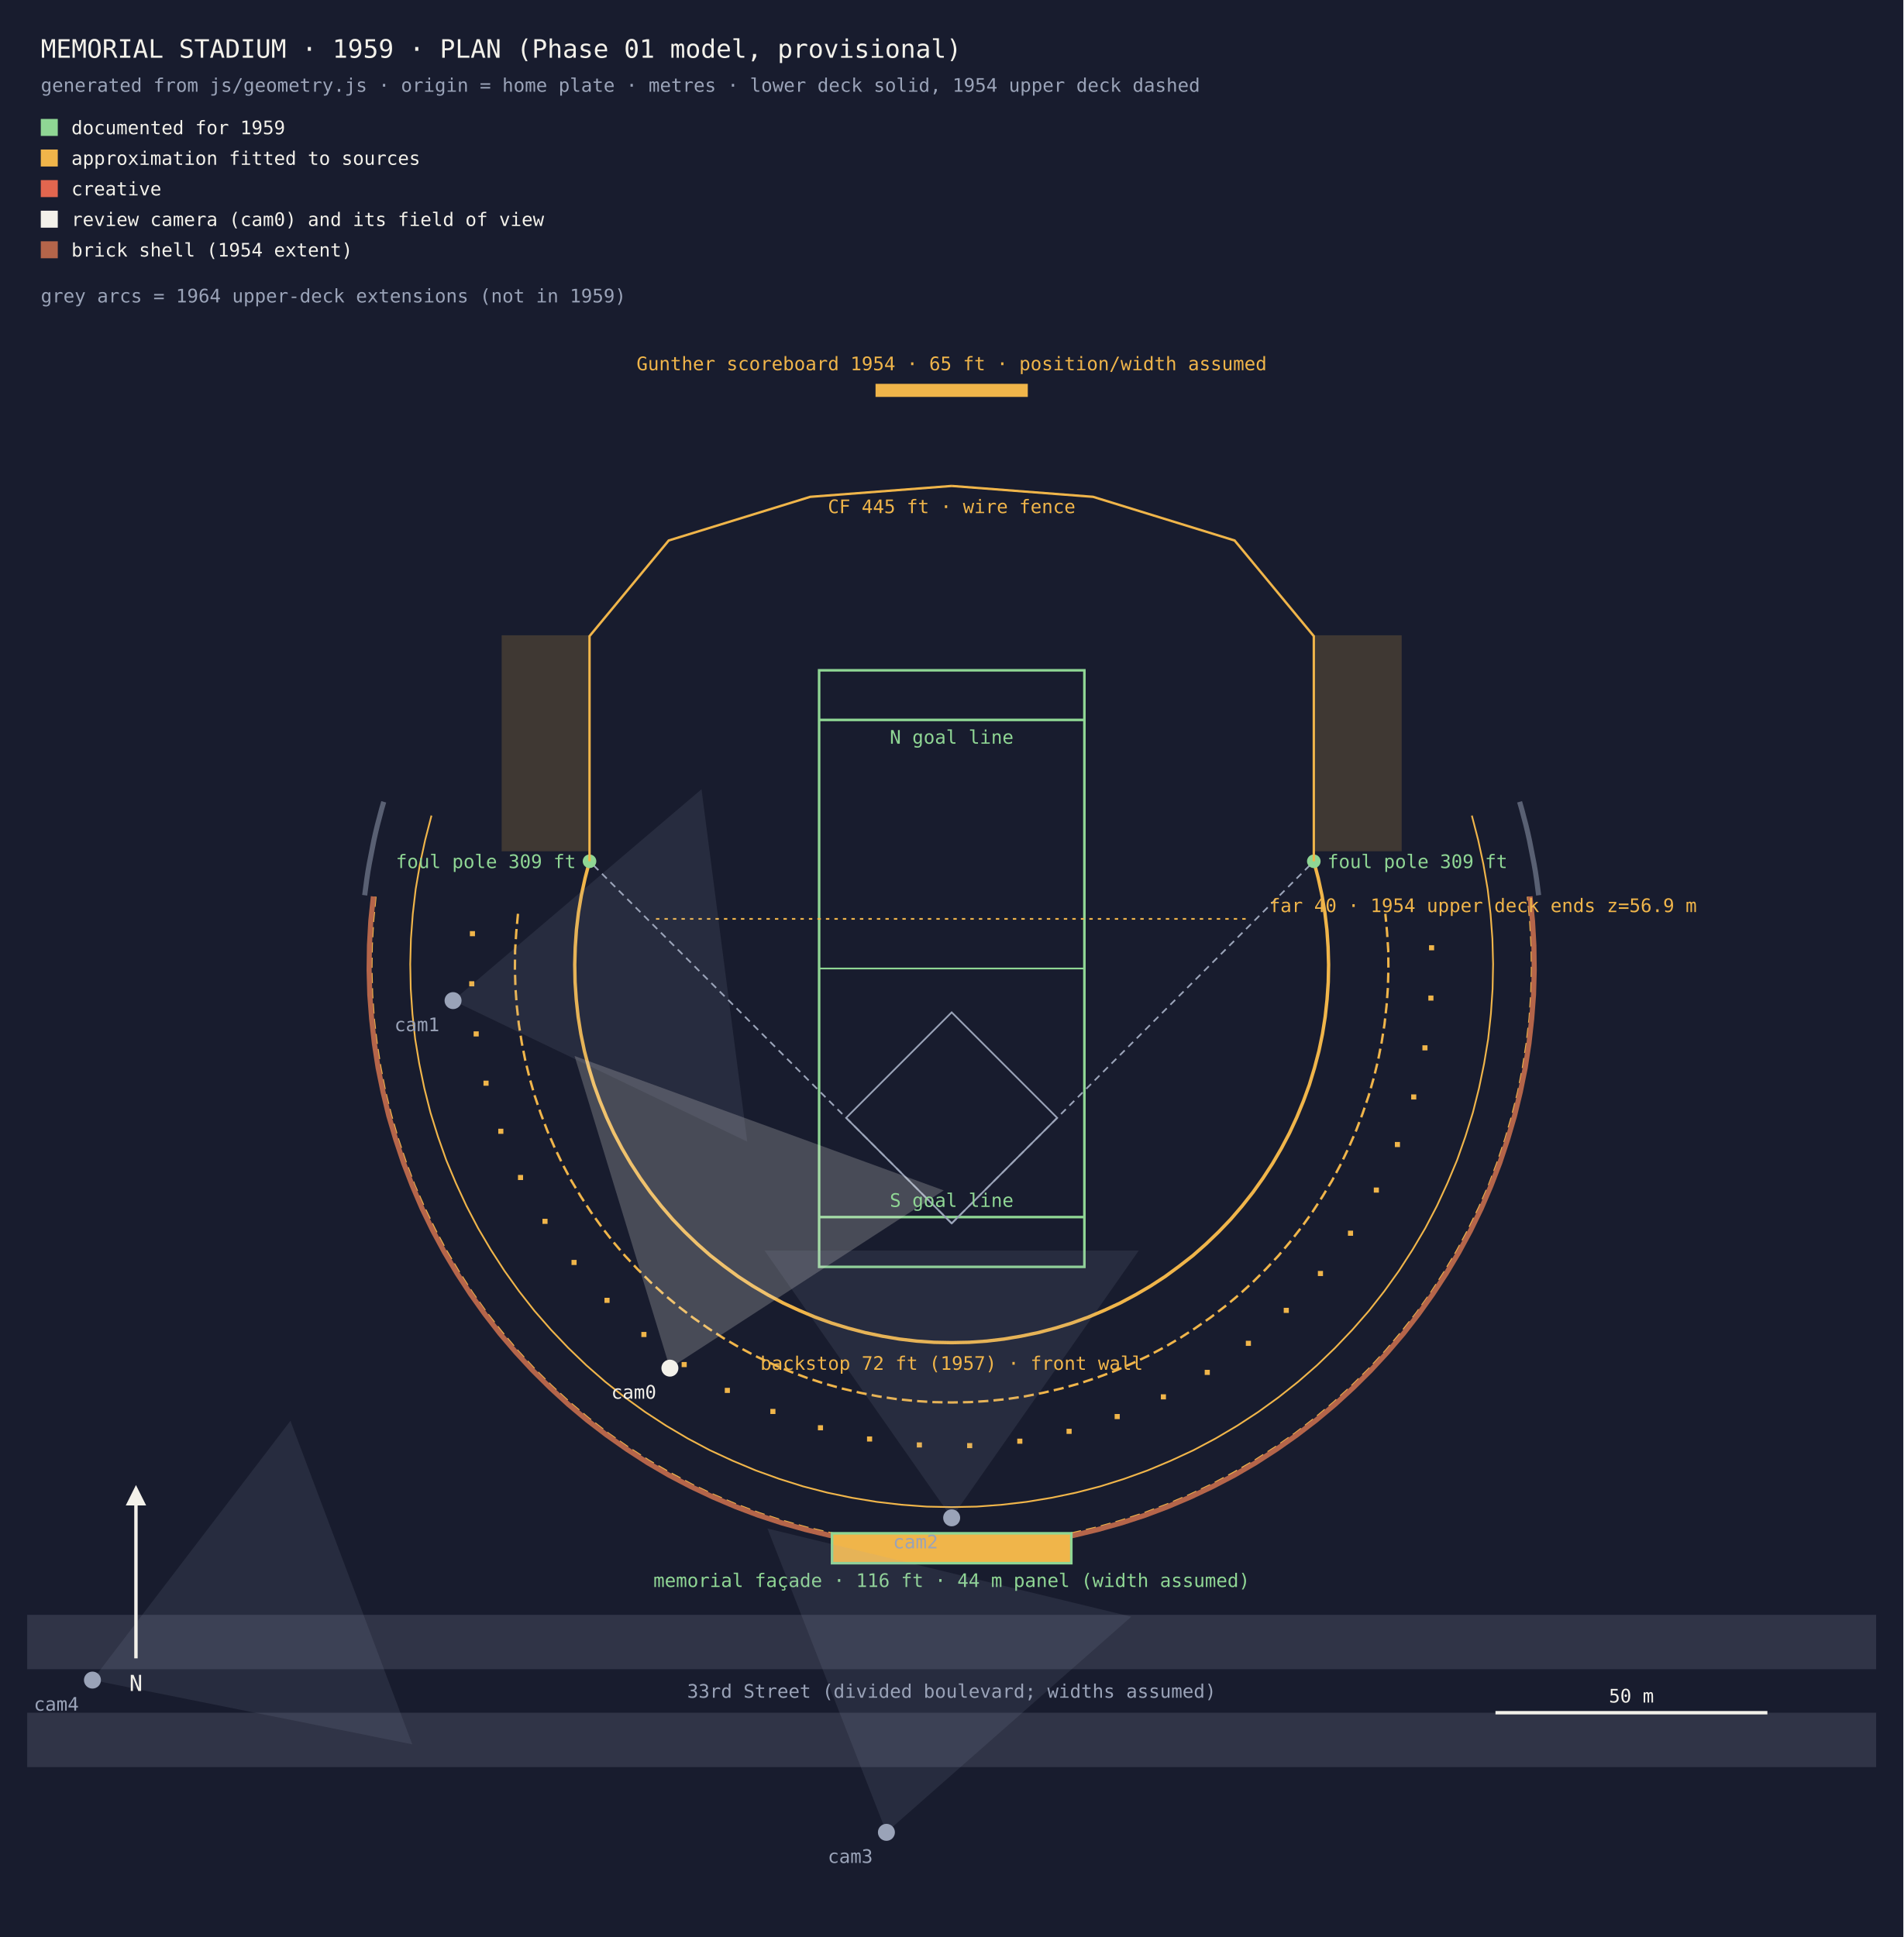
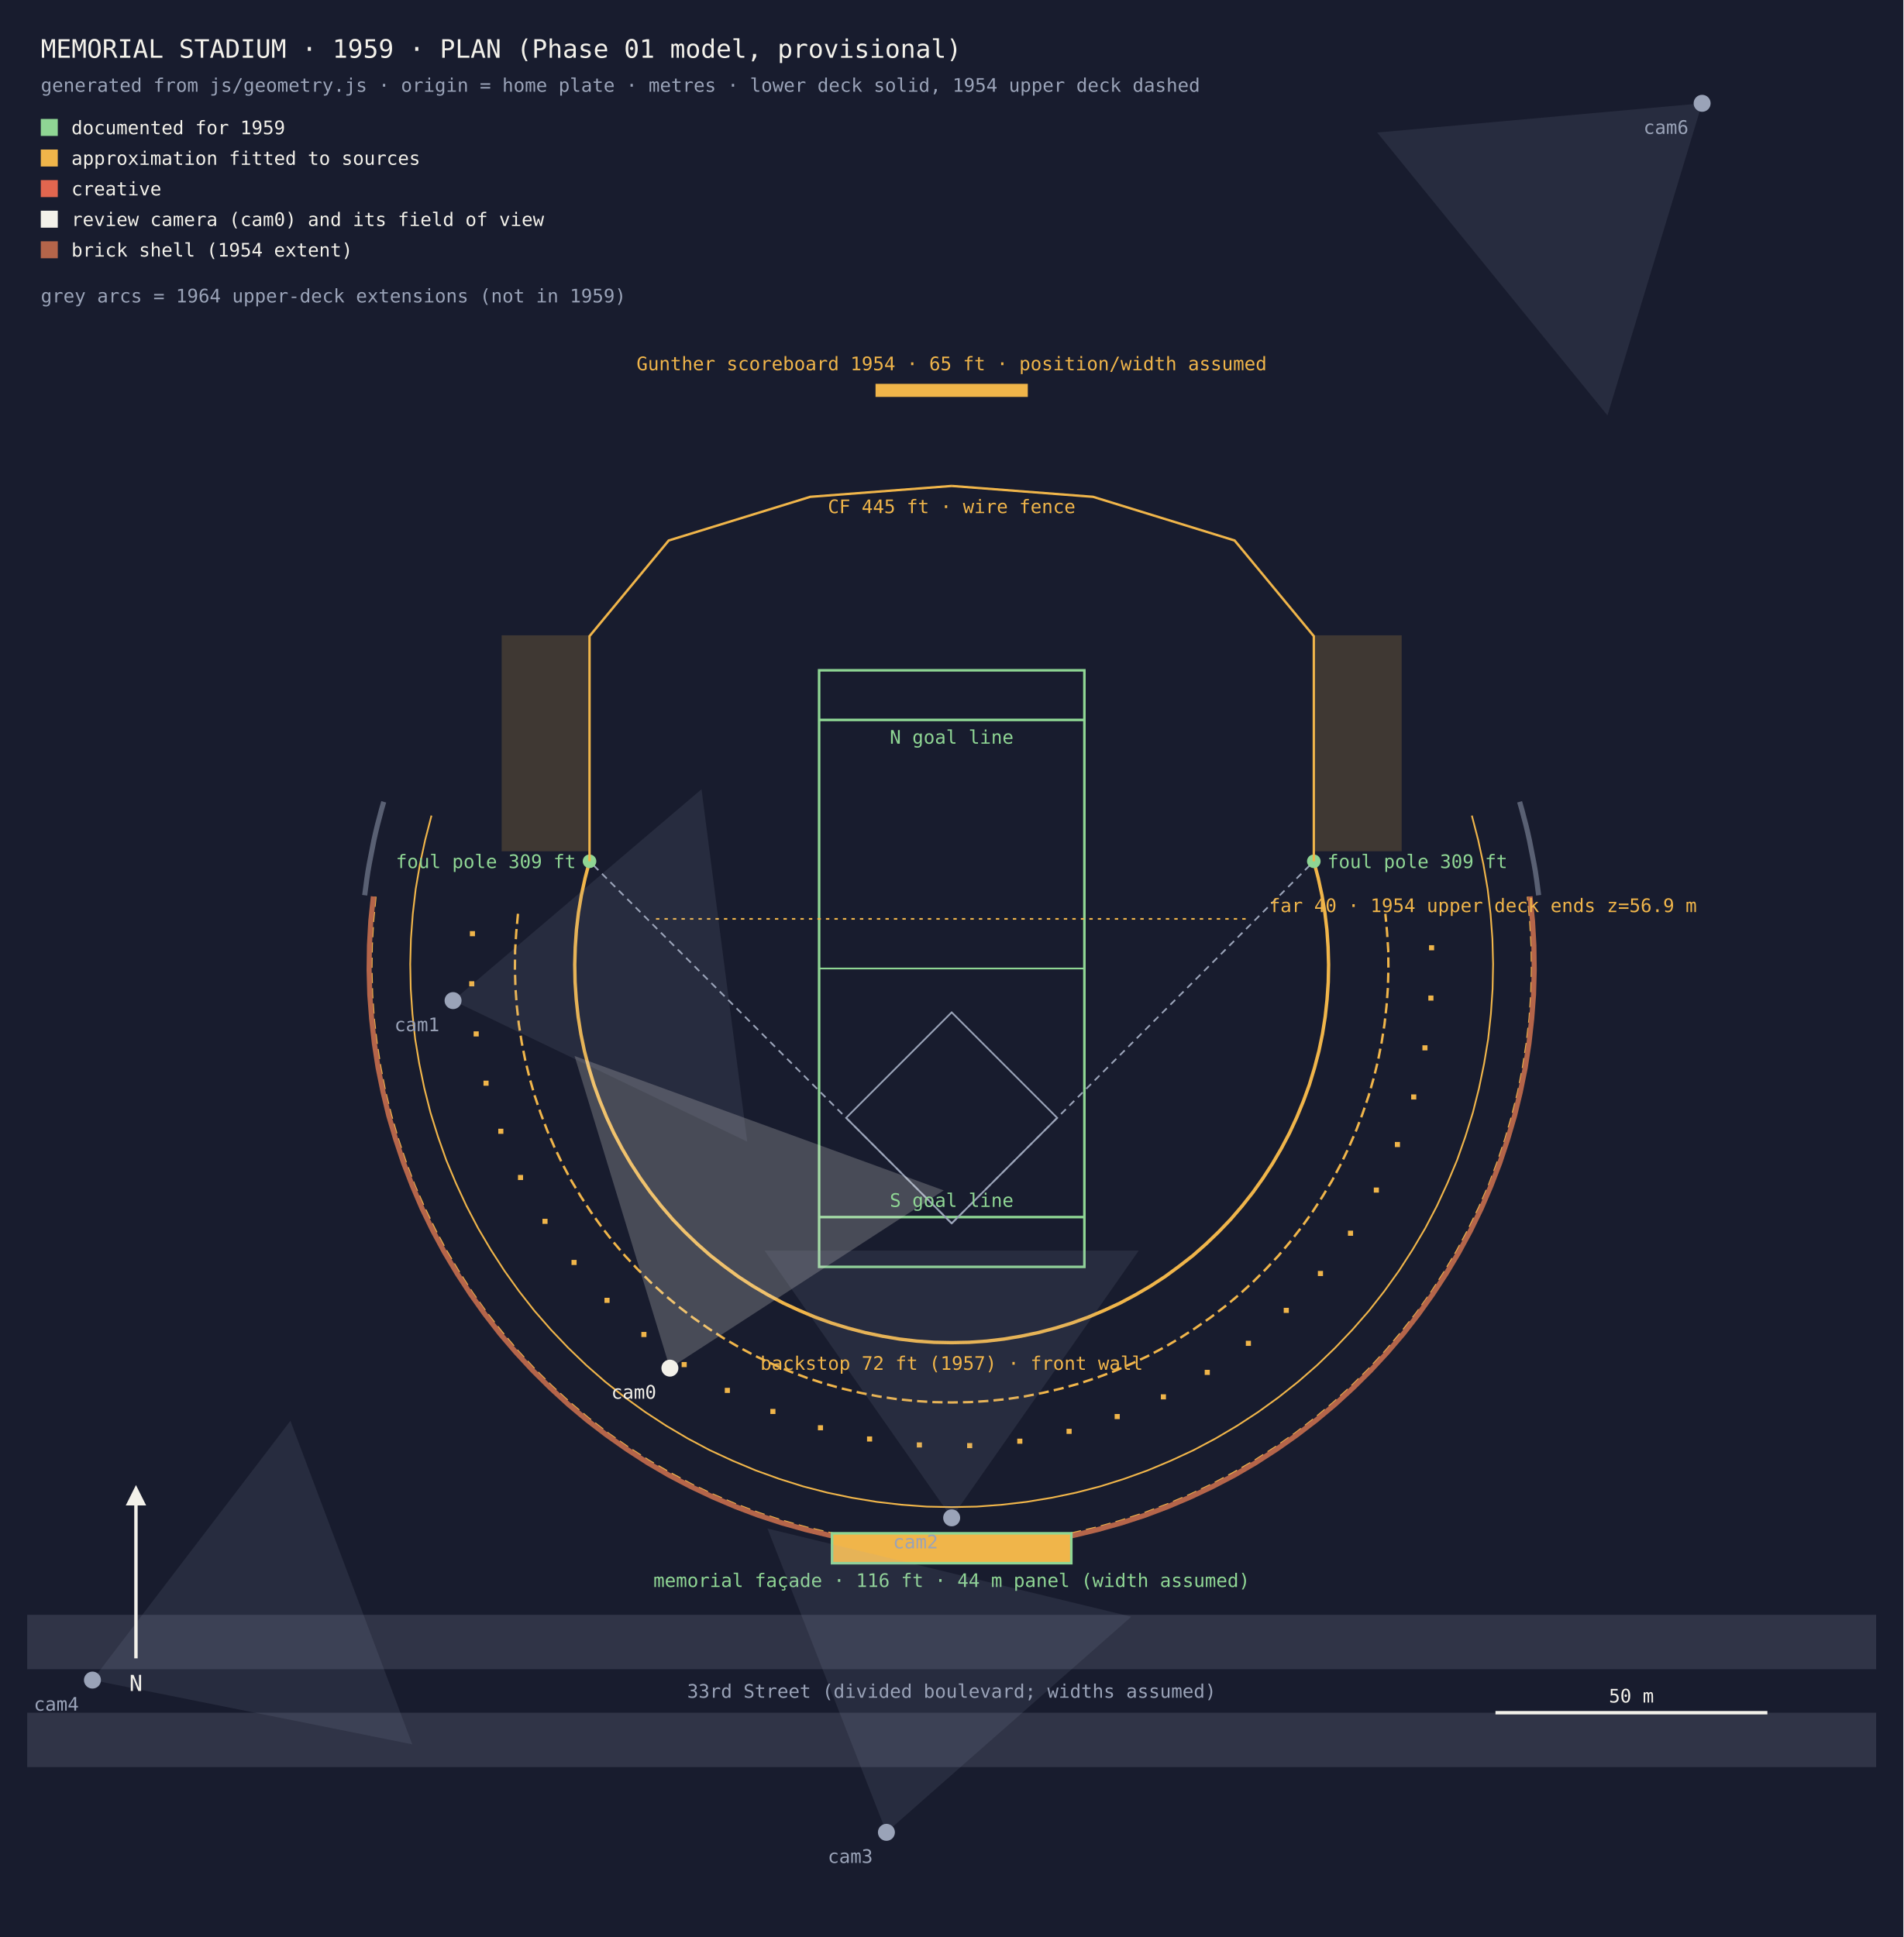
<svg xmlns="http://www.w3.org/2000/svg" width="1120" height="1140" viewBox="0 0 1120 1140" font-family="JetBrains Mono, DejaVu Sans Mono, monospace">
  <defs>
    <marker id="a" viewBox="0 0 10 10" refX="5" refY="5" markerWidth="6" markerHeight="6" orient="auto">
      <path d="M0,0 L10,5 L0,10 z" fill="#f3f1ea" />
    </marker>
  </defs>
  <rect width="100%" height="100%" fill="#181c2e" />
  <text x="24.0" y="34.0" fill="#f3f1ea" font-size="15" text-anchor="start">MEMORIAL STADIUM · 1959 · PLAN (Phase 01 model, provisional)</text>
  <text x="24.0" y="54.0" fill="#9aa3b8" font-size="11" text-anchor="start">generated from js/geometry.js · origin = home plate · metres · lower deck solid, 1954 upper deck dashed</text>
  <rect x="24" y="70" width="10" height="10" fill="#8fd694" />
  <text x="42.0" y="79.0" fill="#f3f1ea" font-size="11" text-anchor="start">documented for 1959</text>
  <rect x="24" y="88" width="10" height="10" fill="#f0b54a" />
  <text x="42.0" y="97.0" fill="#f3f1ea" font-size="11" text-anchor="start">approximation fitted to sources</text>
  <rect x="24" y="106" width="10" height="10" fill="#e2664f" />
  <text x="42.0" y="115.0" fill="#f3f1ea" font-size="11" text-anchor="start">creative</text>
  <rect x="24" y="124" width="10" height="10" fill="#f3f1ea" />
  <text x="42.0" y="133.0" fill="#f3f1ea" font-size="11" text-anchor="start">review camera (cam0) and its field of view</text>
  <rect x="24" y="142" width="10" height="10" fill="#b5654a" />
  <text x="42.0" y="151.0" fill="#f3f1ea" font-size="11" text-anchor="start">brick shell (1954 extent)</text>
  <polyline points="346.9,506.9 344.3,516.8 342.1,526.9 340.4,537.0 339.2,547.2 338.5,557.4 338.2,567.7 338.4,578.0 339.1,588.2 340.2,598.4 341.8,608.5 343.9,618.6 346.5,628.5 349.5,638.4 353.0,648.0 356.9,657.5 361.2,666.8 366.0,675.9 371.2,684.8 376.8,693.4 382.7,701.7 389.1,709.8 395.8,717.6 402.9,725.0 410.3,732.1 418.0,738.9 426.1,745.2 434.4,751.3 443.0,756.9 451.9,762.1 460.9,766.9 470.2,771.2 479.7,775.2 489.4,778.7 499.2,781.7 509.1,784.3 519.2,786.4 529.3,788.1 539.5,789.3 549.7,790.0 560.0,790.2 570.3,790.0 580.5,789.3 590.7,788.1 600.8,786.4 610.9,784.3 620.8,781.7 630.6,778.7 640.3,775.2 649.8,771.2 659.1,766.9 668.1,762.1 677.0,756.9 685.6,751.3 693.9,745.2 702.0,738.9 709.7,732.1 717.1,725.0 724.2,717.6 730.9,709.8 737.3,701.7 743.2,693.4 748.8,684.8 754.0,675.9 758.8,666.8 763.1,657.5 767.0,648.0 770.5,638.4 773.5,628.5 776.1,618.6 778.2,608.5 779.8,598.4 780.9,588.2 781.6,578.0 781.8,567.7 781.5,557.4 780.8,547.2 779.6,537.0 777.9,526.9 775.7,516.8 773.1,506.9" fill="none" stroke="#f0b54a" stroke-width="2" />
  <polyline points="253.9,480.0 250.2,494.3 247.1,508.7 244.6,523.3 242.9,537.9 241.8,552.6 241.4,567.4 241.7,582.1 242.7,596.8 244.3,611.5 246.7,626.0 249.7,640.5 253.3,654.8 257.7,668.9 262.6,682.8 268.3,696.4 274.5,709.8 281.3,722.8 288.8,735.5 296.8,747.9 305.4,759.9 314.5,771.5 324.2,782.6 334.4,793.3 345.0,803.5 356.1,813.2 367.7,822.4 379.6,831.0 392.0,839.1 404.7,846.6 417.7,853.5 431.1,859.7 444.7,865.4 458.6,870.4 472.6,874.8 486.9,878.5 501.3,881.5 515.9,883.9 530.5,885.6 545.3,886.7 560.0,887.0 574.7,886.7 589.5,885.6 604.1,883.9 618.7,881.5 633.1,878.5 647.4,874.8 661.4,870.4 675.3,865.4 688.9,859.7 702.3,853.5 715.3,846.6 728.0,839.1 740.4,831.0 752.3,822.4 763.9,813.2 775.0,803.5 785.6,793.3 795.8,782.6 805.5,771.5 814.6,759.9 823.2,747.9 831.2,735.5 838.7,722.8 845.5,709.8 851.7,696.4 857.4,682.8 862.3,668.9 866.7,654.8 870.3,640.5 873.3,626.0 875.7,611.5 877.3,596.8 878.3,582.1 878.6,567.4 878.2,552.6 877.1,537.9 875.4,523.3 872.9,508.7 869.8,494.3 866.1,480.0" fill="none" stroke="#f0b54a" stroke-width="1" />
  <polyline points="304.8,537.8 303.8,548.6 303.1,559.4 303.0,570.3 303.3,581.1 304.1,592.0 305.3,602.8 307.0,613.5 309.1,624.1 311.7,634.7 314.7,645.1 318.2,655.4 322.1,665.6 326.4,675.5 331.1,685.3 336.2,694.9 341.8,704.2 347.7,713.3 354.0,722.1 360.7,730.7 367.7,739.0 375.1,746.9 382.8,754.6 390.8,761.9 399.2,768.9 407.8,775.5 416.7,781.7 425.8,787.6 435.2,793.1 444.8,798.2 454.6,802.8 464.6,807.1 474.8,810.9 485.1,814.3 495.5,817.2 506.1,819.7 516.8,821.8 527.5,823.4 538.3,824.5 549.1,825.2 560.0,825.4 570.9,825.2 581.7,824.5 592.5,823.4 603.2,821.8 613.9,819.7 624.5,817.2 634.9,814.3 645.2,810.9 655.4,807.1 665.4,802.8 675.2,798.2 684.8,793.1 694.2,787.6 703.3,781.7 712.2,775.5 720.8,768.9 729.2,761.9 737.2,754.6 744.9,746.9 752.3,739.0 759.3,730.7 766.0,722.1 772.3,713.3 778.2,704.2 783.8,694.9 788.9,685.3 793.6,675.5 797.9,665.6 801.8,655.4 805.3,645.1 808.3,634.7 810.9,624.1 813.0,613.5 814.7,602.8 815.9,592.0 816.7,581.1 817.0,570.3 816.9,559.4 816.2,548.6 815.2,537.8" fill="none" stroke="#f0b54a" stroke-width="1.4" stroke-dasharray="6 3" />
  <polyline points="220.9,527.7 219.5,542.1 218.7,556.5 218.5,570.9 218.9,585.3 219.9,599.7 221.6,614.1 223.8,628.3 226.6,642.5 230.1,656.5 234.1,670.3 238.7,684.0 243.8,697.5 249.6,710.7 255.9,723.7 262.7,736.4 270.1,748.8 277.9,760.9 286.3,772.7 295.2,784.0 304.5,795.0 314.3,805.6 324.6,815.8 335.2,825.5 346.3,834.8 357.7,843.6 369.6,851.9 381.7,859.7 394.2,866.9 406.9,873.7 420.0,879.9 433.2,885.5 446.7,890.6 460.5,895.1 474.3,899.0 488.4,902.3 502.6,905.0 516.8,907.2 531.2,908.7 545.6,909.6 560.0,909.9 574.4,909.6 588.8,908.7 603.2,907.2 617.4,905.0 631.6,902.3 645.7,899.0 659.5,895.1 673.3,890.6 686.8,885.5 700.0,879.9 713.1,873.7 725.8,866.9 738.3,859.7 750.4,851.9 762.3,843.6 773.7,834.8 784.8,825.5 795.4,815.8 805.7,805.6 815.5,795.0 824.8,784.0 833.7,772.7 842.1,760.9 849.9,748.8 857.3,736.4 864.1,723.7 870.4,710.7 876.2,697.5 881.3,684.0 885.9,670.3 889.9,656.5 893.4,642.5 896.2,628.3 898.4,614.1 900.1,599.7 901.1,585.3 901.5,570.9 901.3,556.5 900.5,542.1 899.1,527.7" fill="none" stroke="#f0b54a" stroke-width="1.4" stroke-dasharray="6 3" />
  <polyline points="214.6,526.9 215.2,522.3 215.8,517.7 216.5,513.0 217.3,508.4 218.2,503.8 219.1,499.2 220.0,494.6 221.0,490.1 222.1,485.5 223.3,481.0 224.5,476.4 225.8,471.9" fill="none" stroke="#9aa3b8" stroke-width="3" opacity=".5" />
  <polyline points="905.4,526.9 904.8,522.3 904.2,517.7 903.5,513.0 902.7,508.4 901.8,503.8 900.9,499.2 900.0,494.6 899.0,490.1 897.9,485.5 896.7,481.0 895.5,476.4 894.2,471.9" fill="none" stroke="#9aa3b8" stroke-width="3" opacity=".5" />
  <rect x="482.0" y="394.5" width="156.1" height="351.1" fill="none" stroke="#8fd694" stroke-width="1.5" />
  <line x1="482.0" y1="716.3" x2="638.0" y2="716.3" stroke="#8fd694" stroke-width="1.5" />
  <line x1="482.0" y1="423.7" x2="638.0" y2="423.7" stroke="#8fd694" stroke-width="1.5" />
  <line x1="482.0" y1="570.0" x2="638.0" y2="570.0" stroke="#8fd694" stroke-width="1" />
  <line x1="386.0" y1="540.8" x2="734.0" y2="540.8" stroke="#f0b54a" stroke-dasharray="2 3" />
  <polygon points="560.0,720.0 622.1,657.9 560.0,595.8 497.9,657.9" fill="none" stroke="#9aa3b8" />
  <line x1="560" y1="720" x2="346.9" y2="506.9" stroke="#9aa3b8" stroke-dasharray="4 3" />
  <circle cx="346.9" cy="506.9" r="4" fill="#8fd694" />
  <polyline points="346.9,506.9 346.9,374.4 393.5,318.1 476.8,292.4 560.0,286.0" fill="none" stroke="#f0b54a" stroke-width="1.4" />
  <rect x="295.7" y="374.4" width="51.2" height="126.1" fill="#f0b54a" opacity=".18" stroke="#f0b54a" />
  <line x1="560" y1="720" x2="773.1" y2="506.9" stroke="#9aa3b8" stroke-dasharray="4 3" />
  <circle cx="773.1" cy="506.9" r="4" fill="#8fd694" />
  <polyline points="773.1,506.9 773.1,374.4 726.5,318.1 643.2,292.4 560.0,286.0" fill="none" stroke="#f0b54a" stroke-width="1.4" />
  <rect x="773.1" y="374.4" width="51.2" height="126.1" fill="#f0b54a" opacity=".18" stroke="#f0b54a" />
  <polyline points="219.7,527.6 218.2,542.0 217.4,556.4 217.2,570.9 217.6,585.4 218.7,599.8 220.3,614.2 222.5,628.5 225.4,642.7 228.8,656.8 232.9,670.7 237.5,684.5 242.7,698.0 248.4,711.3 254.7,724.3 261.6,737.1 269.0,749.5 276.9,761.6 285.3,773.4 294.2,784.9 303.6,795.9 313.4,806.5 323.7,816.7 334.4,826.5 345.5,835.8 357.0,844.6 368.8,852.9 381.0,860.8 393.5,868.1 406.3,874.8 419.4,881.0 432.8,886.7 446.3,891.8 460.1,896.3 474.0,900.2 488.1,903.6 502.3,906.3 516.7,908.4 531.1,910.0 545.5,910.9 560.0,911.2 574.5,910.9 588.9,910.0 603.3,908.4 617.7,906.3 631.9,903.6 646.0,900.2 659.9,896.3 673.7,891.8 687.2,886.7 700.6,881.0 713.7,874.8 726.5,868.1 739.0,860.8 751.2,852.9 763.0,844.6 774.5,835.8 785.6,826.5 796.3,816.7 806.6,806.5 816.4,795.9 825.8,784.9 834.7,773.4 843.1,761.6 851.0,749.5 858.4,737.1 865.3,724.3 871.6,711.3 877.3,698.0 882.5,684.5 887.1,670.7 891.2,656.8 894.6,642.7 897.5,628.5 899.7,614.2 901.3,599.8 902.4,585.4 902.8,570.9 902.6,556.4 901.8,542.0 900.3,527.6" fill="none" stroke="#b5654a" stroke-width="3" />
  <rect x="489.6" y="902.4" width="140.8" height="17.6" fill="#f0b54a" stroke="#8fd694" stroke-width="1.5" />
  <rect x="16.0" y="950.4" width="1088.0" height="32.0" fill="#9aa3b8" opacity=".18" />
  <rect x="16.0" y="1008.0" width="1088.0" height="32.0" fill="#9aa3b8" opacity=".18" />
  <text x="560.0" y="999.2" fill="#9aa3b8" font-size="11" text-anchor="middle">33rd Street (divided boulevard; widths assumed)</text>
  <text x="560.0" y="934.0" fill="#8fd694" font-size="11" text-anchor="middle">memorial façade · 116 ft · 44 m panel (width assumed)</text>
  <rect x="515.2" y="225.9" width="89.6" height="7.7" fill="#f0b54a" />
  <rect x="276.5" y="548.0" width="3" height="3" fill="#f0b54a" />
  <rect x="276.1" y="577.5" width="3" height="3" fill="#f0b54a" />
  <rect x="278.7" y="607.0" width="3" height="3" fill="#f0b54a" />
  <rect x="284.5" y="636.0" width="3" height="3" fill="#f0b54a" />
  <rect x="293.2" y="664.3" width="3" height="3" fill="#f0b54a" />
  <rect x="304.8" y="691.5" width="3" height="3" fill="#f0b54a" />
  <rect x="319.2" y="717.3" width="3" height="3" fill="#f0b54a" />
  <rect x="336.3" y="741.5" width="3" height="3" fill="#f0b54a" />
  <rect x="355.7" y="763.8" width="3" height="3" fill="#f0b54a" />
  <rect x="377.4" y="783.9" width="3" height="3" fill="#f0b54a" />
  <rect x="401.1" y="801.6" width="3" height="3" fill="#f0b54a" />
  <rect x="426.5" y="816.8" width="3" height="3" fill="#f0b54a" />
  <rect x="453.3" y="829.2" width="3" height="3" fill="#f0b54a" />
  <rect x="481.3" y="838.8" width="3" height="3" fill="#f0b54a" />
  <rect x="510.2" y="845.4" width="3" height="3" fill="#f0b54a" />
  <rect x="539.5" y="848.9" width="3" height="3" fill="#f0b54a" />
  <rect x="569.1" y="849.3" width="3" height="3" fill="#f0b54a" />
  <rect x="598.6" y="846.7" width="3" height="3" fill="#f0b54a" />
  <rect x="627.6" y="840.9" width="3" height="3" fill="#f0b54a" />
  <rect x="655.9" y="832.2" width="3" height="3" fill="#f0b54a" />
  <rect x="683.1" y="820.6" width="3" height="3" fill="#f0b54a" />
  <rect x="708.9" y="806.2" width="3" height="3" fill="#f0b54a" />
  <rect x="733.1" y="789.1" width="3" height="3" fill="#f0b54a" />
  <rect x="755.4" y="769.7" width="3" height="3" fill="#f0b54a" />
  <rect x="775.5" y="748.0" width="3" height="3" fill="#f0b54a" />
  <rect x="793.2" y="724.3" width="3" height="3" fill="#f0b54a" />
  <rect x="808.4" y="698.9" width="3" height="3" fill="#f0b54a" />
  <rect x="820.8" y="672.1" width="3" height="3" fill="#f0b54a" />
  <rect x="830.4" y="644.1" width="3" height="3" fill="#f0b54a" />
  <rect x="837.0" y="615.2" width="3" height="3" fill="#f0b54a" />
  <rect x="840.5" y="585.9" width="3" height="3" fill="#f0b54a" />
  <rect x="840.9" y="556.3" width="3" height="3" fill="#f0b54a" />
  <polygon points="394.2,805.2 338.1,621.5 555.3,700.6" fill="#f3f1ea" opacity="0.22" />
  <circle cx="394.2" cy="805.2" r="5" fill="#f3f1ea" />
  <text x="386.2" y="823.2" fill="#f3f1ea" font-size="11" text-anchor="end">cam0</text>
  <polygon points="266.6,588.9 412.8,464.5 439.7,671.9" fill="#9aa3b8" opacity="0.12" />
  <circle cx="266.6" cy="588.9" r="5" fill="#9aa3b8" />
  <text x="258.6" y="606.9" fill="#9aa3b8" font-size="11" text-anchor="end">cam1</text>
  <polygon points="560.0,893.3 449.9,736.0 670.1,736.0" fill="#9aa3b8" opacity="0.12" />
  <circle cx="560.0" cy="893.3" r="5" fill="#9aa3b8" />
  <text x="552.0" y="911.3" fill="#9aa3b8" font-size="11" text-anchor="end">cam2</text>
  <polygon points="521.6,1078.4 451.6,899.6 665.7,951.5" fill="#9aa3b8" opacity="0.12" />
  <circle cx="521.6" cy="1078.4" r="5" fill="#9aa3b8" />
  <text x="513.6" y="1096.4" fill="#9aa3b8" font-size="11" text-anchor="end">cam3</text>
  <polygon points="54.4,988.8 170.9,836.2 242.6,1026.6" fill="#9aa3b8" opacity="0.12" />
  <circle cx="54.4" cy="988.8" r="5" fill="#9aa3b8" />
  <text x="46.4" y="1006.8" fill="#9aa3b8" font-size="11" text-anchor="end">cam4</text>
  <polygon points="1424.0,1488.0 1246.8,1414.1 1354.0,1309.2" fill="#9aa3b8" opacity="0.12" />
  <circle cx="1424.0" cy="1488.0" r="5" fill="#9aa3b8" />
  <text x="1416.0" y="1506.0" fill="#9aa3b8" font-size="11" text-anchor="end">cam5</text>
+   <polygon points="1001.6,60.8 945.9,244.5 810.4,78.0" fill="#9aa3b8" opacity="0.12" />
+   <circle cx="1001.6" cy="60.8" r="5" fill="#9aa3b8" />
+   <text x="993.6" y="78.8" fill="#9aa3b8" font-size="11" text-anchor="end">cam6</text>
  <text x="560.0" y="806.2" fill="#f0b54a" font-size="11" text-anchor="middle">backstop 72 ft (1957) · front wall</text>
  <text x="781.1" y="510.9" fill="#8fd694" font-size="11" text-anchor="start">foul pole 309 ft</text>
  <text x="338.9" y="510.9" fill="#8fd694" font-size="11" text-anchor="end">foul pole 309 ft</text>
  <text x="746.8" y="536.8" fill="#f0b54a" font-size="11" text-anchor="start">far 40 · 1954 upper deck ends z=56.9 m</text>
  <text x="560.0" y="217.9" fill="#f0b54a" font-size="11" text-anchor="middle">Gunther scoreboard 1954 · 65 ft · position/width assumed</text>
  <text x="560.0" y="302.0" fill="#f0b54a" font-size="11" text-anchor="middle">CF 445 ft · wire fence</text>
  <text x="24.0" y="178.0" fill="#9aa3b8" font-size="11" text-anchor="start">grey arcs = 1964 upper-deck extensions (not in 1959)</text>
  <text x="560.0" y="710.3" fill="#8fd694" font-size="11" text-anchor="middle">S goal line</text>
  <text x="560.0" y="437.7" fill="#8fd694" font-size="11" text-anchor="middle">N goal line</text>
  <line x1="80.0" y1="976.0" x2="80.0" y2="880.0" stroke="#f3f1ea" stroke-width="2" marker-end="url(#a)" />
  <text x="80.0" y="995.2" fill="#f3f1ea" font-size="13" text-anchor="middle">N</text>
  <line x1="880.0" y1="1008.0" x2="1040.0" y2="1008.0" stroke="#f3f1ea" stroke-width="2" />
  <text x="960.0" y="1002.0" fill="#f3f1ea" font-size="11" text-anchor="middle">50 m</text>
</svg>
